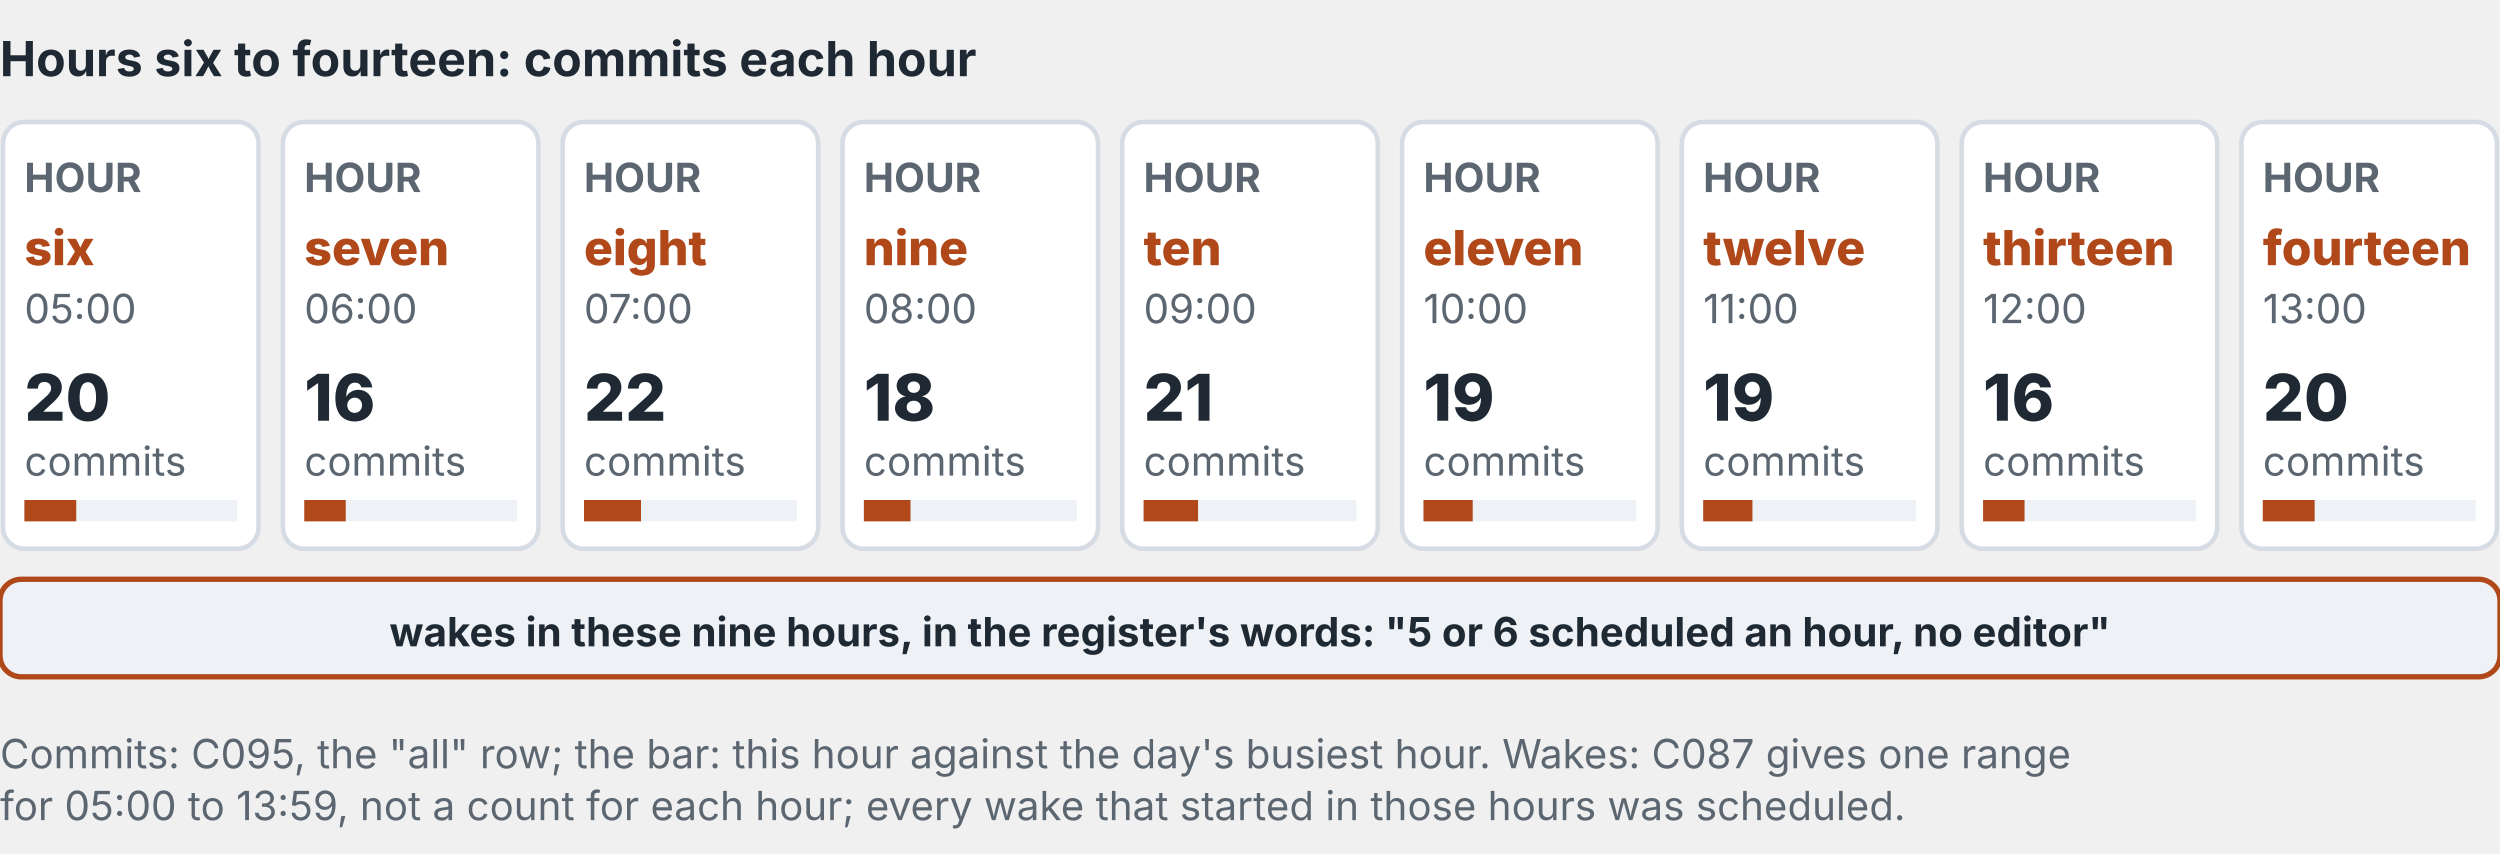
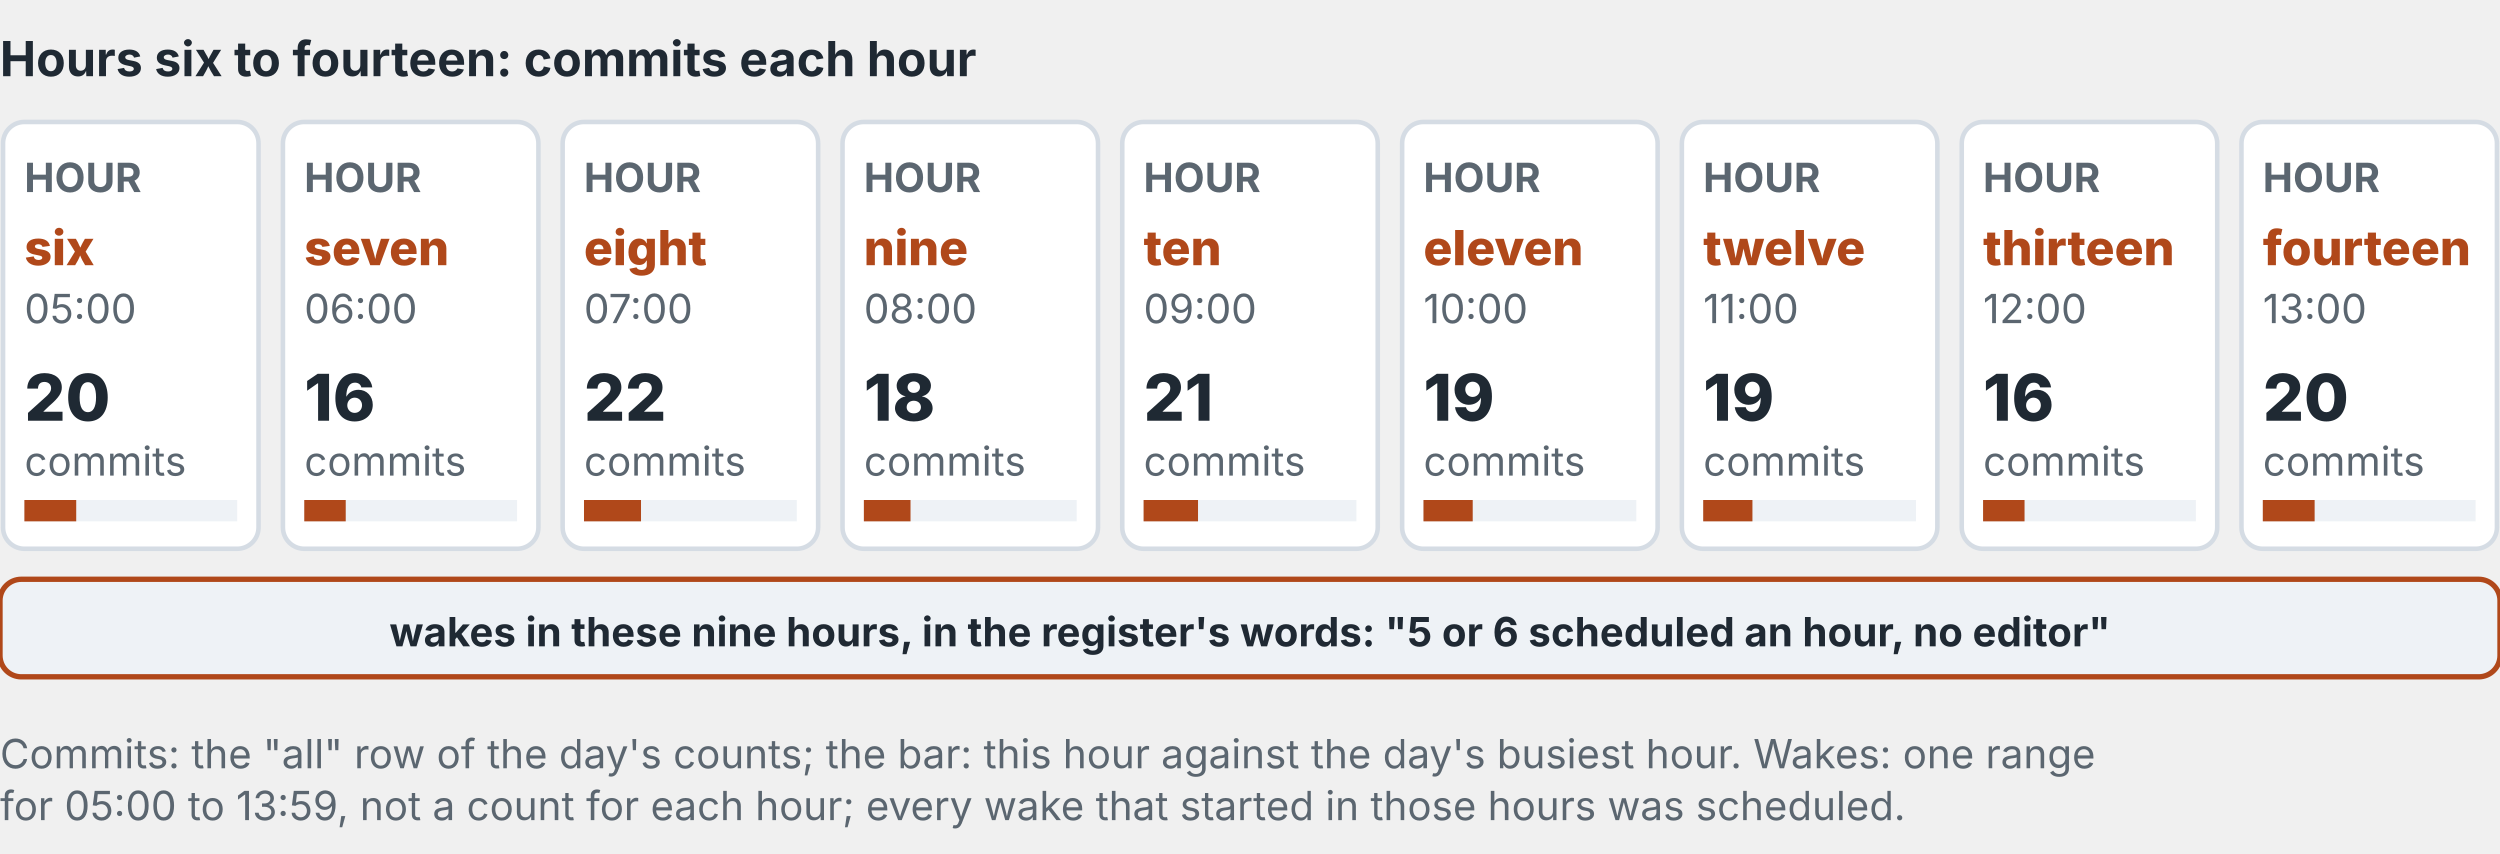
<svg xmlns="http://www.w3.org/2000/svg" width="164mm" height="56mm" viewBox="0 0 164 56" role="img" aria-label="Hours six to fourteen on the margin clock, side by side: each hour's commits; over all nine, one band for the wakes in the register's words: 5 or 6 scheduled an hour, no editor.">
  <text x="0.00" y="5.00" font-family="Inter, Helvetica, Arial, sans-serif" font-size="3.175" font-weight="700" fill="#1f2933" text-anchor="start">Hours six to fourteen: commits each hour</text>
  <rect x="0.20" y="8.00" width="16.76" height="28.00" rx="1.4" fill="#ffffff" stroke="#d5dce4" stroke-width=".3" />
  <text x="1.60" y="12.60" font-family="Inter, Helvetica, Arial, sans-serif" font-size="2.646" font-weight="700" fill="#5b6670" text-anchor="start">HOUR</text>
  <text x="1.60" y="17.40" font-family="Inter, Helvetica, Arial, sans-serif" font-size="3.175" font-weight="800" fill="#b0481a" text-anchor="start">six</text>
  <text x="1.60" y="21.20" font-family="Inter, Helvetica, Arial, sans-serif" font-size="2.646" font-weight="400" fill="#5b6670" text-anchor="start">05:00</text>
  <text x="1.60" y="27.60" font-family="Inter, Helvetica, Arial, sans-serif" font-size="4.233" font-weight="800" fill="#1f2933" text-anchor="start">20</text>
  <text x="1.60" y="31.20" font-family="Inter, Helvetica, Arial, sans-serif" font-size="2.646" font-weight="400" fill="#5b6670" text-anchor="start">commits</text>
  <rect x="1.60" y="32.80" width="13.96" height="1.4" fill="#eef2f6" />
  <rect x="1.60" y="32.80" width="3.40" height="1.4" fill="#b0481a" />
  <rect x="18.56" y="8.00" width="16.76" height="28.00" rx="1.4" fill="#ffffff" stroke="#d5dce4" stroke-width=".3" />
  <text x="19.96" y="12.60" font-family="Inter, Helvetica, Arial, sans-serif" font-size="2.646" font-weight="700" fill="#5b6670" text-anchor="start">HOUR</text>
  <text x="19.96" y="17.40" font-family="Inter, Helvetica, Arial, sans-serif" font-size="3.175" font-weight="800" fill="#b0481a" text-anchor="start">seven</text>
  <text x="19.96" y="21.20" font-family="Inter, Helvetica, Arial, sans-serif" font-size="2.646" font-weight="400" fill="#5b6670" text-anchor="start">06:00</text>
  <text x="19.96" y="27.60" font-family="Inter, Helvetica, Arial, sans-serif" font-size="4.233" font-weight="800" fill="#1f2933" text-anchor="start">16</text>
  <text x="19.96" y="31.20" font-family="Inter, Helvetica, Arial, sans-serif" font-size="2.646" font-weight="400" fill="#5b6670" text-anchor="start">commits</text>
  <rect x="19.96" y="32.80" width="13.96" height="1.4" fill="#eef2f6" />
  <rect x="19.96" y="32.80" width="2.72" height="1.4" fill="#b0481a" />
  <rect x="36.91" y="8.00" width="16.76" height="28.00" rx="1.4" fill="#ffffff" stroke="#d5dce4" stroke-width=".3" />
  <text x="38.31" y="12.60" font-family="Inter, Helvetica, Arial, sans-serif" font-size="2.646" font-weight="700" fill="#5b6670" text-anchor="start">HOUR</text>
  <text x="38.31" y="17.40" font-family="Inter, Helvetica, Arial, sans-serif" font-size="3.175" font-weight="800" fill="#b0481a" text-anchor="start">eight</text>
  <text x="38.31" y="21.20" font-family="Inter, Helvetica, Arial, sans-serif" font-size="2.646" font-weight="400" fill="#5b6670" text-anchor="start">07:00</text>
  <text x="38.31" y="27.60" font-family="Inter, Helvetica, Arial, sans-serif" font-size="4.233" font-weight="800" fill="#1f2933" text-anchor="start">22</text>
  <text x="38.31" y="31.20" font-family="Inter, Helvetica, Arial, sans-serif" font-size="2.646" font-weight="400" fill="#5b6670" text-anchor="start">commits</text>
  <rect x="38.31" y="32.80" width="13.96" height="1.4" fill="#eef2f6" />
  <rect x="38.31" y="32.80" width="3.74" height="1.4" fill="#b0481a" />
  <rect x="55.27" y="8.00" width="16.76" height="28.00" rx="1.4" fill="#ffffff" stroke="#d5dce4" stroke-width=".3" />
  <text x="56.67" y="12.60" font-family="Inter, Helvetica, Arial, sans-serif" font-size="2.646" font-weight="700" fill="#5b6670" text-anchor="start">HOUR</text>
  <text x="56.67" y="17.40" font-family="Inter, Helvetica, Arial, sans-serif" font-size="3.175" font-weight="800" fill="#b0481a" text-anchor="start">nine</text>
  <text x="56.67" y="21.20" font-family="Inter, Helvetica, Arial, sans-serif" font-size="2.646" font-weight="400" fill="#5b6670" text-anchor="start">08:00</text>
  <text x="56.67" y="27.60" font-family="Inter, Helvetica, Arial, sans-serif" font-size="4.233" font-weight="800" fill="#1f2933" text-anchor="start">18</text>
  <text x="56.67" y="31.20" font-family="Inter, Helvetica, Arial, sans-serif" font-size="2.646" font-weight="400" fill="#5b6670" text-anchor="start">commits</text>
  <rect x="56.67" y="32.80" width="13.96" height="1.4" fill="#eef2f6" />
  <rect x="56.67" y="32.80" width="3.06" height="1.4" fill="#b0481a" />
  <rect x="73.62" y="8.00" width="16.76" height="28.00" rx="1.4" fill="#ffffff" stroke="#d5dce4" stroke-width=".3" />
  <text x="75.02" y="12.60" font-family="Inter, Helvetica, Arial, sans-serif" font-size="2.646" font-weight="700" fill="#5b6670" text-anchor="start">HOUR</text>
  <text x="75.02" y="17.40" font-family="Inter, Helvetica, Arial, sans-serif" font-size="3.175" font-weight="800" fill="#b0481a" text-anchor="start">ten</text>
  <text x="75.02" y="21.20" font-family="Inter, Helvetica, Arial, sans-serif" font-size="2.646" font-weight="400" fill="#5b6670" text-anchor="start">09:00</text>
  <text x="75.02" y="27.60" font-family="Inter, Helvetica, Arial, sans-serif" font-size="4.233" font-weight="800" fill="#1f2933" text-anchor="start">21</text>
  <text x="75.02" y="31.20" font-family="Inter, Helvetica, Arial, sans-serif" font-size="2.646" font-weight="400" fill="#5b6670" text-anchor="start">commits</text>
  <rect x="75.02" y="32.80" width="13.96" height="1.4" fill="#eef2f6" />
  <rect x="75.02" y="32.80" width="3.57" height="1.4" fill="#b0481a" />
  <rect x="91.98" y="8.00" width="16.76" height="28.00" rx="1.4" fill="#ffffff" stroke="#d5dce4" stroke-width=".3" />
  <text x="93.38" y="12.60" font-family="Inter, Helvetica, Arial, sans-serif" font-size="2.646" font-weight="700" fill="#5b6670" text-anchor="start">HOUR</text>
  <text x="93.38" y="17.40" font-family="Inter, Helvetica, Arial, sans-serif" font-size="3.175" font-weight="800" fill="#b0481a" text-anchor="start">eleven</text>
  <text x="93.38" y="21.20" font-family="Inter, Helvetica, Arial, sans-serif" font-size="2.646" font-weight="400" fill="#5b6670" text-anchor="start">10:00</text>
  <text x="93.38" y="27.60" font-family="Inter, Helvetica, Arial, sans-serif" font-size="4.233" font-weight="800" fill="#1f2933" text-anchor="start">19</text>
  <text x="93.38" y="31.20" font-family="Inter, Helvetica, Arial, sans-serif" font-size="2.646" font-weight="400" fill="#5b6670" text-anchor="start">commits</text>
  <rect x="93.38" y="32.80" width="13.96" height="1.4" fill="#eef2f6" />
  <rect x="93.38" y="32.80" width="3.23" height="1.4" fill="#b0481a" />
  <rect x="110.33" y="8.00" width="16.76" height="28.00" rx="1.4" fill="#ffffff" stroke="#d5dce4" stroke-width=".3" />
  <text x="111.73" y="12.60" font-family="Inter, Helvetica, Arial, sans-serif" font-size="2.646" font-weight="700" fill="#5b6670" text-anchor="start">HOUR</text>
  <text x="111.73" y="17.40" font-family="Inter, Helvetica, Arial, sans-serif" font-size="3.175" font-weight="800" fill="#b0481a" text-anchor="start">twelve</text>
  <text x="111.73" y="21.20" font-family="Inter, Helvetica, Arial, sans-serif" font-size="2.646" font-weight="400" fill="#5b6670" text-anchor="start">11:00</text>
  <text x="111.73" y="27.60" font-family="Inter, Helvetica, Arial, sans-serif" font-size="4.233" font-weight="800" fill="#1f2933" text-anchor="start">19</text>
  <text x="111.73" y="31.20" font-family="Inter, Helvetica, Arial, sans-serif" font-size="2.646" font-weight="400" fill="#5b6670" text-anchor="start">commits</text>
  <rect x="111.73" y="32.80" width="13.96" height="1.4" fill="#eef2f6" />
  <rect x="111.73" y="32.80" width="3.23" height="1.4" fill="#b0481a" />
  <rect x="128.69" y="8.00" width="16.76" height="28.00" rx="1.4" fill="#ffffff" stroke="#d5dce4" stroke-width=".3" />
  <text x="130.09" y="12.60" font-family="Inter, Helvetica, Arial, sans-serif" font-size="2.646" font-weight="700" fill="#5b6670" text-anchor="start">HOUR</text>
  <text x="130.09" y="17.40" font-family="Inter, Helvetica, Arial, sans-serif" font-size="3.175" font-weight="800" fill="#b0481a" text-anchor="start">thirteen</text>
  <text x="130.09" y="21.20" font-family="Inter, Helvetica, Arial, sans-serif" font-size="2.646" font-weight="400" fill="#5b6670" text-anchor="start">12:00</text>
  <text x="130.09" y="27.60" font-family="Inter, Helvetica, Arial, sans-serif" font-size="4.233" font-weight="800" fill="#1f2933" text-anchor="start">16</text>
  <text x="130.09" y="31.20" font-family="Inter, Helvetica, Arial, sans-serif" font-size="2.646" font-weight="400" fill="#5b6670" text-anchor="start">commits</text>
  <rect x="130.09" y="32.80" width="13.96" height="1.4" fill="#eef2f6" />
  <rect x="130.09" y="32.80" width="2.72" height="1.4" fill="#b0481a" />
  <rect x="147.04" y="8.00" width="16.76" height="28.00" rx="1.4" fill="#ffffff" stroke="#d5dce4" stroke-width=".3" />
  <text x="148.44" y="12.60" font-family="Inter, Helvetica, Arial, sans-serif" font-size="2.646" font-weight="700" fill="#5b6670" text-anchor="start">HOUR</text>
  <text x="148.44" y="17.40" font-family="Inter, Helvetica, Arial, sans-serif" font-size="3.175" font-weight="800" fill="#b0481a" text-anchor="start">fourteen</text>
  <text x="148.44" y="21.20" font-family="Inter, Helvetica, Arial, sans-serif" font-size="2.646" font-weight="400" fill="#5b6670" text-anchor="start">13:00</text>
  <text x="148.44" y="27.60" font-family="Inter, Helvetica, Arial, sans-serif" font-size="4.233" font-weight="800" fill="#1f2933" text-anchor="start">20</text>
  <text x="148.44" y="31.20" font-family="Inter, Helvetica, Arial, sans-serif" font-size="2.646" font-weight="400" fill="#5b6670" text-anchor="start">commits</text>
  <rect x="148.44" y="32.80" width="13.96" height="1.4" fill="#eef2f6" />
  <rect x="148.44" y="32.80" width="3.40" height="1.4" fill="#b0481a" />
  <rect x="0" y="38.00" width="164" height="6.4" rx="1.4" fill="#eef2f6" stroke="#b0481a" stroke-width=".35" />
  <text x="82.00" y="42.40" font-family="Inter, Helvetica, Arial, sans-serif" font-size="2.646" font-weight="700" fill="#1f2933" text-anchor="middle">wakes in these nine hours, in the register's words: "5 or 6 scheduled an hour, no editor"</text>
-   <text x="0.00" y="50.40" font-family="Inter, Helvetica, Arial, sans-serif" font-size="2.646" font-weight="400" fill="#5b6670" text-anchor="start">Commits: C095, the "all" row; the bar: this hour against the day's busiest hour. Wakes: C087 gives one range</text>
+   <text x="0.00" y="50.40" font-family="Inter, Helvetica, Arial, sans-serif" font-size="2.646" font-weight="400" fill="#5b6670" text-anchor="start">Commits: the "all" row of the day's counts; the bar: this hour against the day's busiest hour. Wakes: one range</text>
  <text x="0.00" y="53.80" font-family="Inter, Helvetica, Arial, sans-serif" font-size="2.646" font-weight="400" fill="#5b6670" text-anchor="start">for 05:00 to 13:59, not a count for each hour; every wake that started in those hours was scheduled.</text>
</svg>
